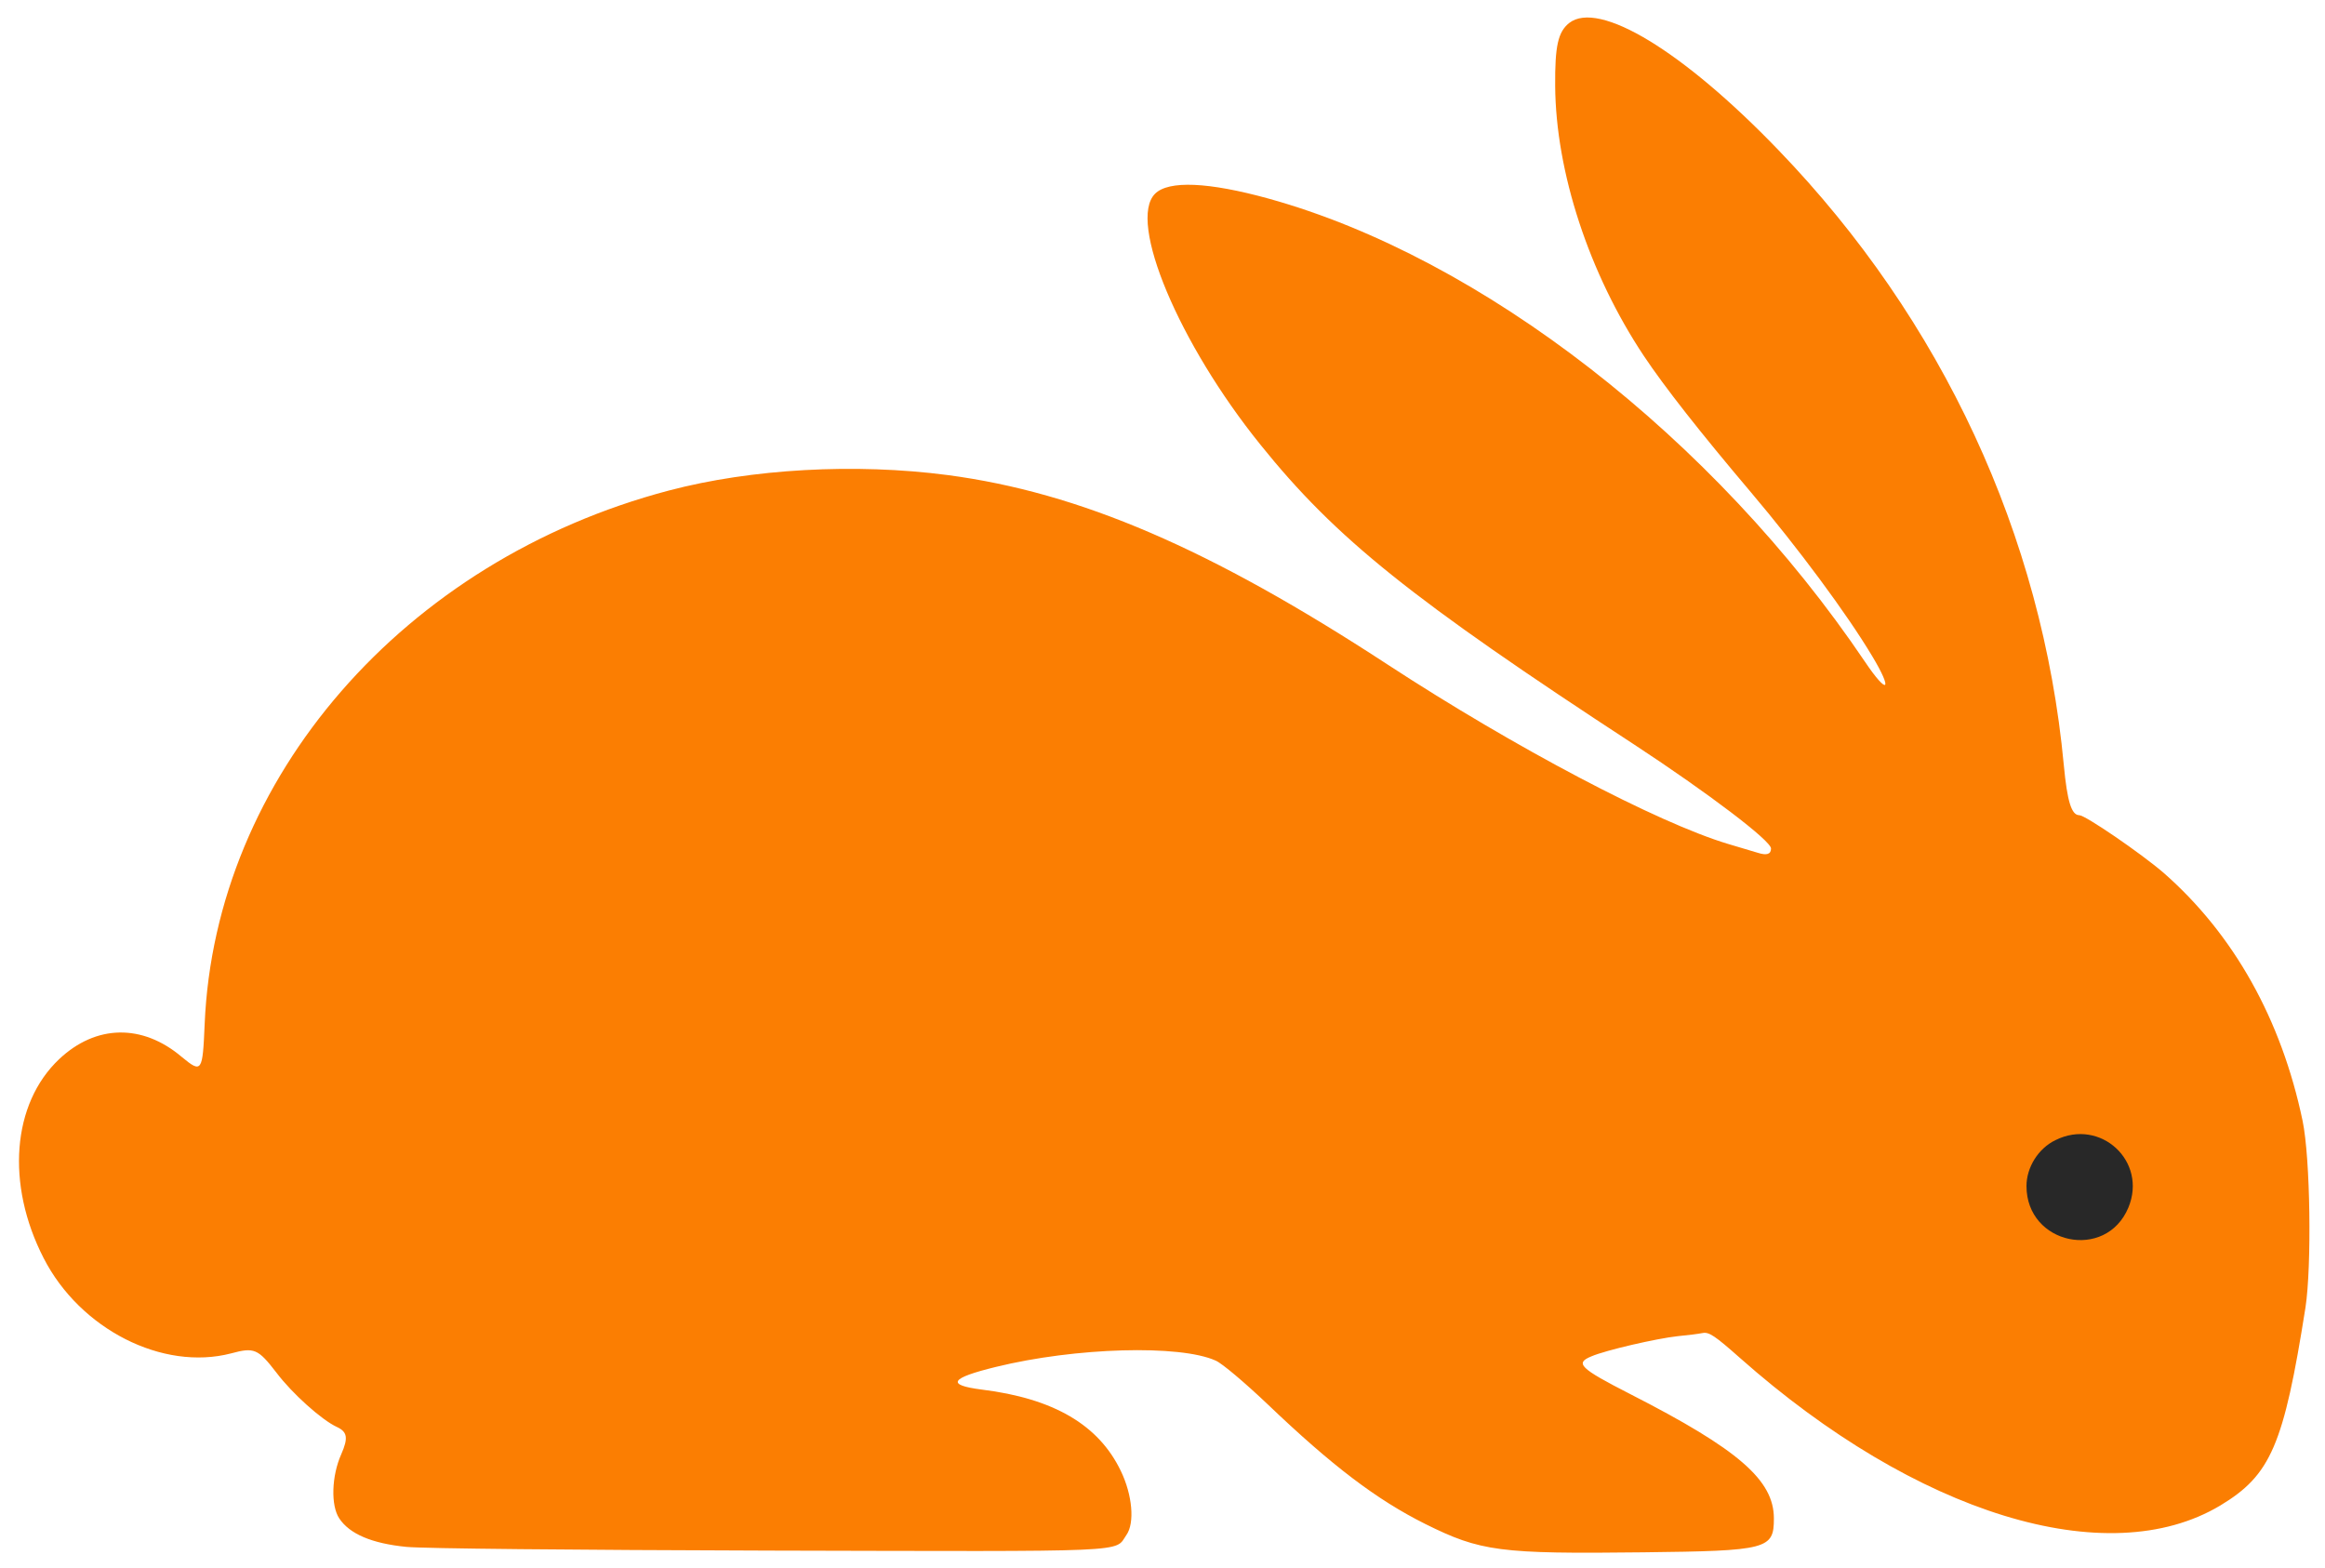
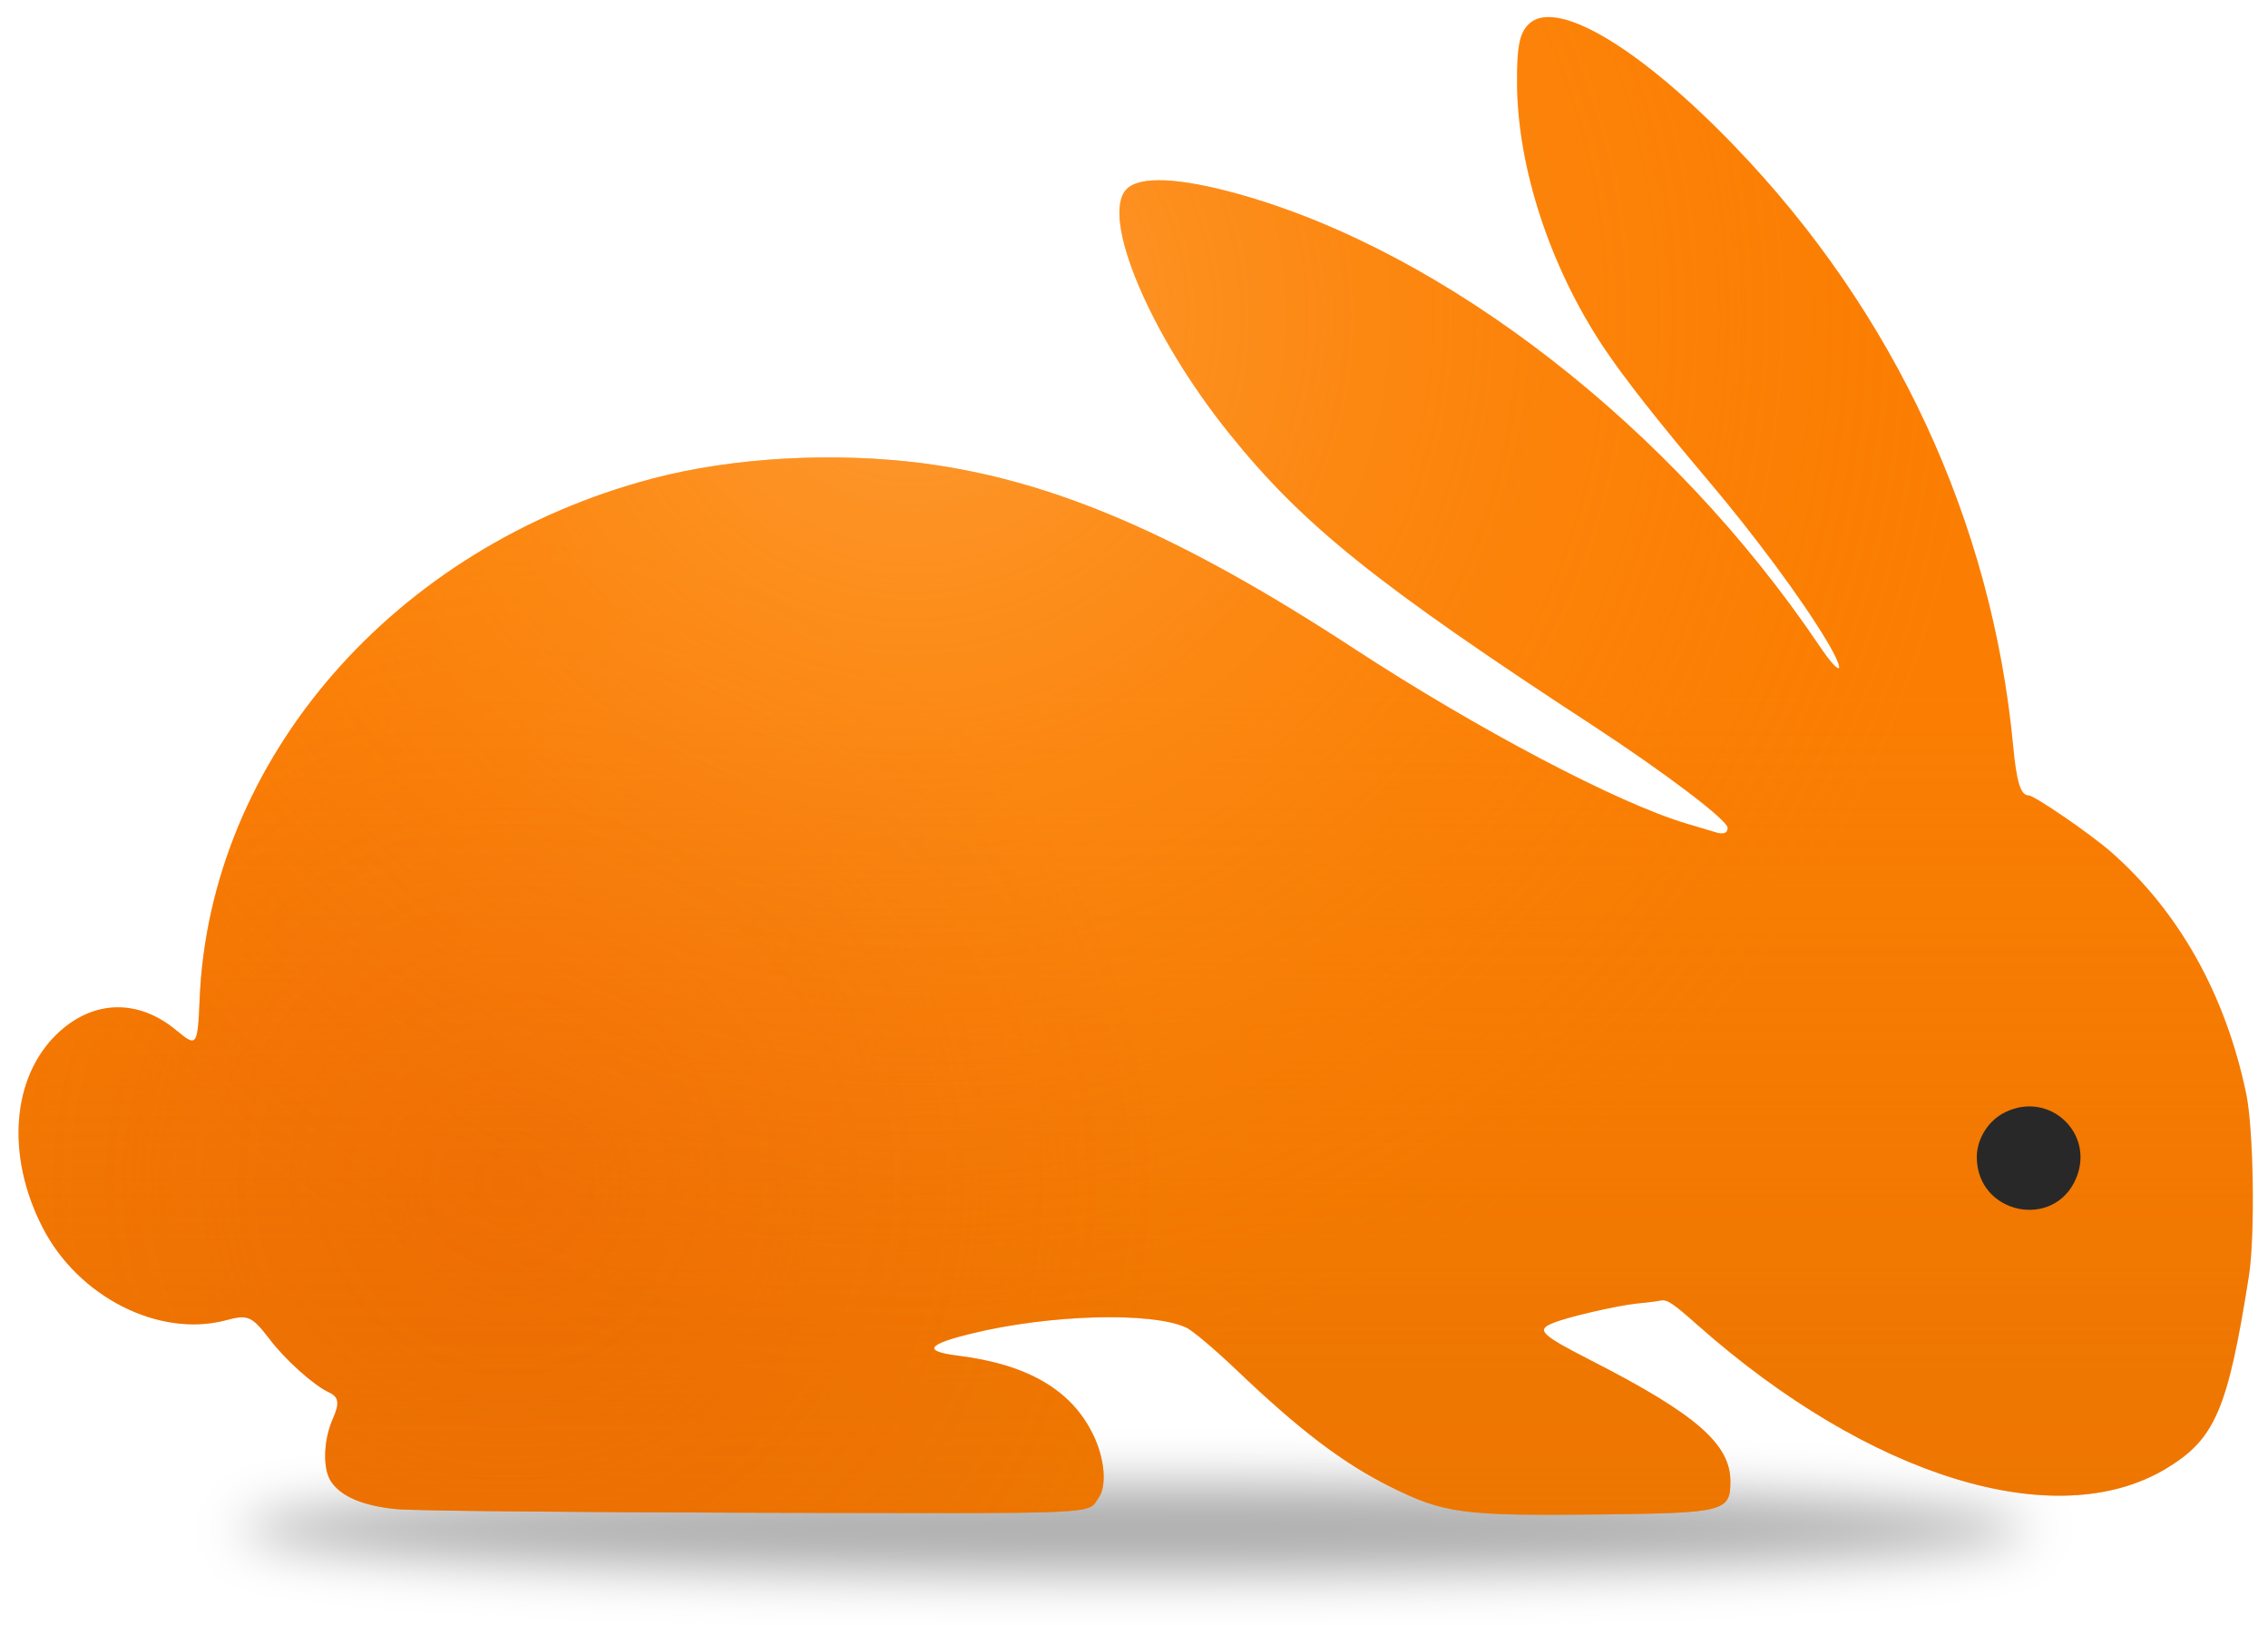
- <svg xmlns="http://www.w3.org/2000/svg" viewBox="118 224 810 546">
-   <g transform="translate(0,1024) scale(0.1,-0.1)" fill="#FB7E02">
-     <path d="M6647 7920 c-39 -31 -50 -80 -49 -219 2 -300 118 -654 309 -941 72 -108 196 -266 373 -475 165 -195 334 -423 422 -570 74 -123 55 -139 -25 -20 -525 778 -1334 1407 -2077 1613 -210 58 -349 64 -396 17 -96 -96 83 -522 367 -874 263 -327 526 -538 1304 -1046 256 -168 475 -334 475 -361 0 -20 -15 -25 -46 -15 -16 5 -63 19 -104 31 -246 74 -742 335 -1186 625 -618 404 -1072 599 -1533 660 -321 42 -683 22 -971 -54 -922 -243 -1581 -1001 -1617 -1859 -7 -167 -10 -172 -80 -114 -137 116 -299 113 -427 -8 -164 -155 -186 -436 -54 -693 127 -248 415 -394 653 -332 81 22 94 16 158 -67 55 -73 158 -165 210 -189 37 -17 41 -38 16 -95 -34 -76 -37 -179 -7 -224 36 -54 113 -87 233 -99 59 -6 579 -11 1265 -13 1280 -3 1202 -7 1244 54 30 42 21 140 -19 223 -77 161 -234 253 -485 284 -125 16 -110 40 50 79 277 68 641 78 765 22 22 -9 103 -78 180 -151 227 -217 382 -334 550 -418 193 -96 259 -105 760 -99 434 5 455 11 455 118 0 133 -122 240 -500 433 -178 91 -194 108 -135 132 49 21 226 62 300 70 33 3 72 8 87 11 22 4 42 -9 130 -87 614 -544 1280 -749 1673 -514 176 106 221 209 297 690 22 145 17 520 -10 650 -74 354 -240 650 -484 864 -79 68 -273 201 -294 201 -27 0 -42 47 -54 175 -75 800 -424 1551 -995 2143 -332 345 -625 522 -728 442z" />
+ <svg xmlns="http://www.w3.org/2000/svg" viewBox="118 224 810 580">
+   <defs>
+     <radialGradient id="hl-graze" gradientUnits="userSpaceOnUse" cx="4432" cy="6872" r="3830">
+       <stop offset="0" stop-color="#FFB45E" stop-opacity="0.55" />
+       <stop offset="0.55" stop-color="#FF9A2E" stop-opacity="0.22" />
+       <stop offset="1" stop-color="#FB7E02" stop-opacity="0" />
+     </radialGradient>
+     <linearGradient id="belly-graze" gradientUnits="userSpaceOnUse" x1="0" y1="5537" x2="0" y2="2600">
+       <stop offset="0" stop-color="#D96A00" stop-opacity="0" />
+       <stop offset="1" stop-color="#D96A00" stop-opacity="0.42" />
+     </linearGradient>
+     <radialGradient id="haunch-graze" gradientUnits="userSpaceOnUse" cx="2996" cy="3775" r="2394">
+       <stop offset="0" stop-color="#E5550A" stop-opacity="0.30" />
+       <stop offset="1" stop-color="#E5550A" stop-opacity="0" />
+     </radialGradient>
+     <filter id="soft-graze" x="-20%" y="-200%" width="140%" height="500%">
+       <feGaussianBlur stdDeviation="9" />
+     </filter>
+   </defs>
+   <ellipse cx="523" cy="770" rx="319" ry="16" fill="#000" fill-opacity="0.32" filter="url(#soft-graze)" />
+   <g transform="translate(0,1024) scale(0.1,-0.1)">
+     <path d="M6647 7920 c-39 -31 -50 -80 -49 -219 2 -300 118 -654 309 -941 72 -108 196 -266 373 -475 165 -195 334 -423 422 -570 74 -123 55 -139 -25 -20 -525 778 -1334 1407 -2077 1613 -210 58 -349 64 -396 17 -96 -96 83 -522 367 -874 263 -327 526 -538 1304 -1046 256 -168 475 -334 475 -361 0 -20 -15 -25 -46 -15 -16 5 -63 19 -104 31 -246 74 -742 335 -1186 625 -618 404 -1072 599 -1533 660 -321 42 -683 22 -971 -54 -922 -243 -1581 -1001 -1617 -1859 -7 -167 -10 -172 -80 -114 -137 116 -299 113 -427 -8 -164 -155 -186 -436 -54 -693 127 -248 415 -394 653 -332 81 22 94 16 158 -67 55 -73 158 -165 210 -189 37 -17 41 -38 16 -95 -34 -76 -37 -179 -7 -224 36 -54 113 -87 233 -99 59 -6 579 -11 1265 -13 1280 -3 1202 -7 1244 54 30 42 21 140 -19 223 -77 161 -234 253 -485 284 -125 16 -110 40 50 79 277 68 641 78 765 22 22 -9 103 -78 180 -151 227 -217 382 -334 550 -418 193 -96 259 -105 760 -99 434 5 455 11 455 118 0 133 -122 240 -500 433 -178 91 -194 108 -135 132 49 21 226 62 300 70 33 3 72 8 87 11 22 4 42 -9 130 -87 614 -544 1280 -749 1673 -514 176 106 221 209 297 690 22 145 17 520 -10 650 -74 354 -240 650 -484 864 -79 68 -273 201 -294 201 -27 0 -42 47 -54 175 -75 800 -424 1551 -995 2143 -332 345 -625 522 -728 442z" fill="#FB7E02" />
+     <path d="M6647 7920 c-39 -31 -50 -80 -49 -219 2 -300 118 -654 309 -941 72 -108 196 -266 373 -475 165 -195 334 -423 422 -570 74 -123 55 -139 -25 -20 -525 778 -1334 1407 -2077 1613 -210 58 -349 64 -396 17 -96 -96 83 -522 367 -874 263 -327 526 -538 1304 -1046 256 -168 475 -334 475 -361 0 -20 -15 -25 -46 -15 -16 5 -63 19 -104 31 -246 74 -742 335 -1186 625 -618 404 -1072 599 -1533 660 -321 42 -683 22 -971 -54 -922 -243 -1581 -1001 -1617 -1859 -7 -167 -10 -172 -80 -114 -137 116 -299 113 -427 -8 -164 -155 -186 -436 -54 -693 127 -248 415 -394 653 -332 81 22 94 16 158 -67 55 -73 158 -165 210 -189 37 -17 41 -38 16 -95 -34 -76 -37 -179 -7 -224 36 -54 113 -87 233 -99 59 -6 579 -11 1265 -13 1280 -3 1202 -7 1244 54 30 42 21 140 -19 223 -77 161 -234 253 -485 284 -125 16 -110 40 50 79 277 68 641 78 765 22 22 -9 103 -78 180 -151 227 -217 382 -334 550 -418 193 -96 259 -105 760 -99 434 5 455 11 455 118 0 133 -122 240 -500 433 -178 91 -194 108 -135 132 49 21 226 62 300 70 33 3 72 8 87 11 22 4 42 -9 130 -87 614 -544 1280 -749 1673 -514 176 106 221 209 297 690 22 145 17 520 -10 650 -74 354 -240 650 -484 864 -79 68 -273 201 -294 201 -27 0 -42 47 -54 175 -75 800 -424 1551 -995 2143 -332 345 -625 522 -728 442z" fill="url(#belly-graze)" />
+     <path d="M6647 7920 c-39 -31 -50 -80 -49 -219 2 -300 118 -654 309 -941 72 -108 196 -266 373 -475 165 -195 334 -423 422 -570 74 -123 55 -139 -25 -20 -525 778 -1334 1407 -2077 1613 -210 58 -349 64 -396 17 -96 -96 83 -522 367 -874 263 -327 526 -538 1304 -1046 256 -168 475 -334 475 -361 0 -20 -15 -25 -46 -15 -16 5 -63 19 -104 31 -246 74 -742 335 -1186 625 -618 404 -1072 599 -1533 660 -321 42 -683 22 -971 -54 -922 -243 -1581 -1001 -1617 -1859 -7 -167 -10 -172 -80 -114 -137 116 -299 113 -427 -8 -164 -155 -186 -436 -54 -693 127 -248 415 -394 653 -332 81 22 94 16 158 -67 55 -73 158 -165 210 -189 37 -17 41 -38 16 -95 -34 -76 -37 -179 -7 -224 36 -54 113 -87 233 -99 59 -6 579 -11 1265 -13 1280 -3 1202 -7 1244 54 30 42 21 140 -19 223 -77 161 -234 253 -485 284 -125 16 -110 40 50 79 277 68 641 78 765 22 22 -9 103 -78 180 -151 227 -217 382 -334 550 -418 193 -96 259 -105 760 -99 434 5 455 11 455 118 0 133 -122 240 -500 433 -178 91 -194 108 -135 132 49 21 226 62 300 70 33 3 72 8 87 11 22 4 42 -9 130 -87 614 -544 1280 -749 1673 -514 176 106 221 209 297 690 22 145 17 520 -10 650 -74 354 -240 650 -484 864 -79 68 -273 201 -294 201 -27 0 -42 47 -54 175 -75 800 -424 1551 -995 2143 -332 345 -625 522 -728 442z" fill="url(#haunch-graze)" />
+     <path d="M6647 7920 c-39 -31 -50 -80 -49 -219 2 -300 118 -654 309 -941 72 -108 196 -266 373 -475 165 -195 334 -423 422 -570 74 -123 55 -139 -25 -20 -525 778 -1334 1407 -2077 1613 -210 58 -349 64 -396 17 -96 -96 83 -522 367 -874 263 -327 526 -538 1304 -1046 256 -168 475 -334 475 -361 0 -20 -15 -25 -46 -15 -16 5 -63 19 -104 31 -246 74 -742 335 -1186 625 -618 404 -1072 599 -1533 660 -321 42 -683 22 -971 -54 -922 -243 -1581 -1001 -1617 -1859 -7 -167 -10 -172 -80 -114 -137 116 -299 113 -427 -8 -164 -155 -186 -436 -54 -693 127 -248 415 -394 653 -332 81 22 94 16 158 -67 55 -73 158 -165 210 -189 37 -17 41 -38 16 -95 -34 -76 -37 -179 -7 -224 36 -54 113 -87 233 -99 59 -6 579 -11 1265 -13 1280 -3 1202 -7 1244 54 30 42 21 140 -19 223 -77 161 -234 253 -485 284 -125 16 -110 40 50 79 277 68 641 78 765 22 22 -9 103 -78 180 -151 227 -217 382 -334 550 -418 193 -96 259 -105 760 -99 434 5 455 11 455 118 0 133 -122 240 -500 433 -178 91 -194 108 -135 132 49 21 226 62 300 70 33 3 72 8 87 11 22 4 42 -9 130 -87 614 -544 1280 -749 1673 -514 176 106 221 209 297 690 22 145 17 520 -10 650 -74 354 -240 650 -484 864 -79 68 -273 201 -294 201 -27 0 -42 47 -54 175 -75 800 -424 1551 -995 2143 -332 345 -625 522 -728 442z" fill="url(#hl-graze)" />
  </g>
  <g transform="translate(0,1024) scale(0.1,-0.1)" fill="#282828">
    <path d="M8341 4028 c-60 -29 -101 -95 -101 -160 0 -204 277 -262 355 -75 67 161 -97 313 -254 235z" />
  </g>
</svg>
